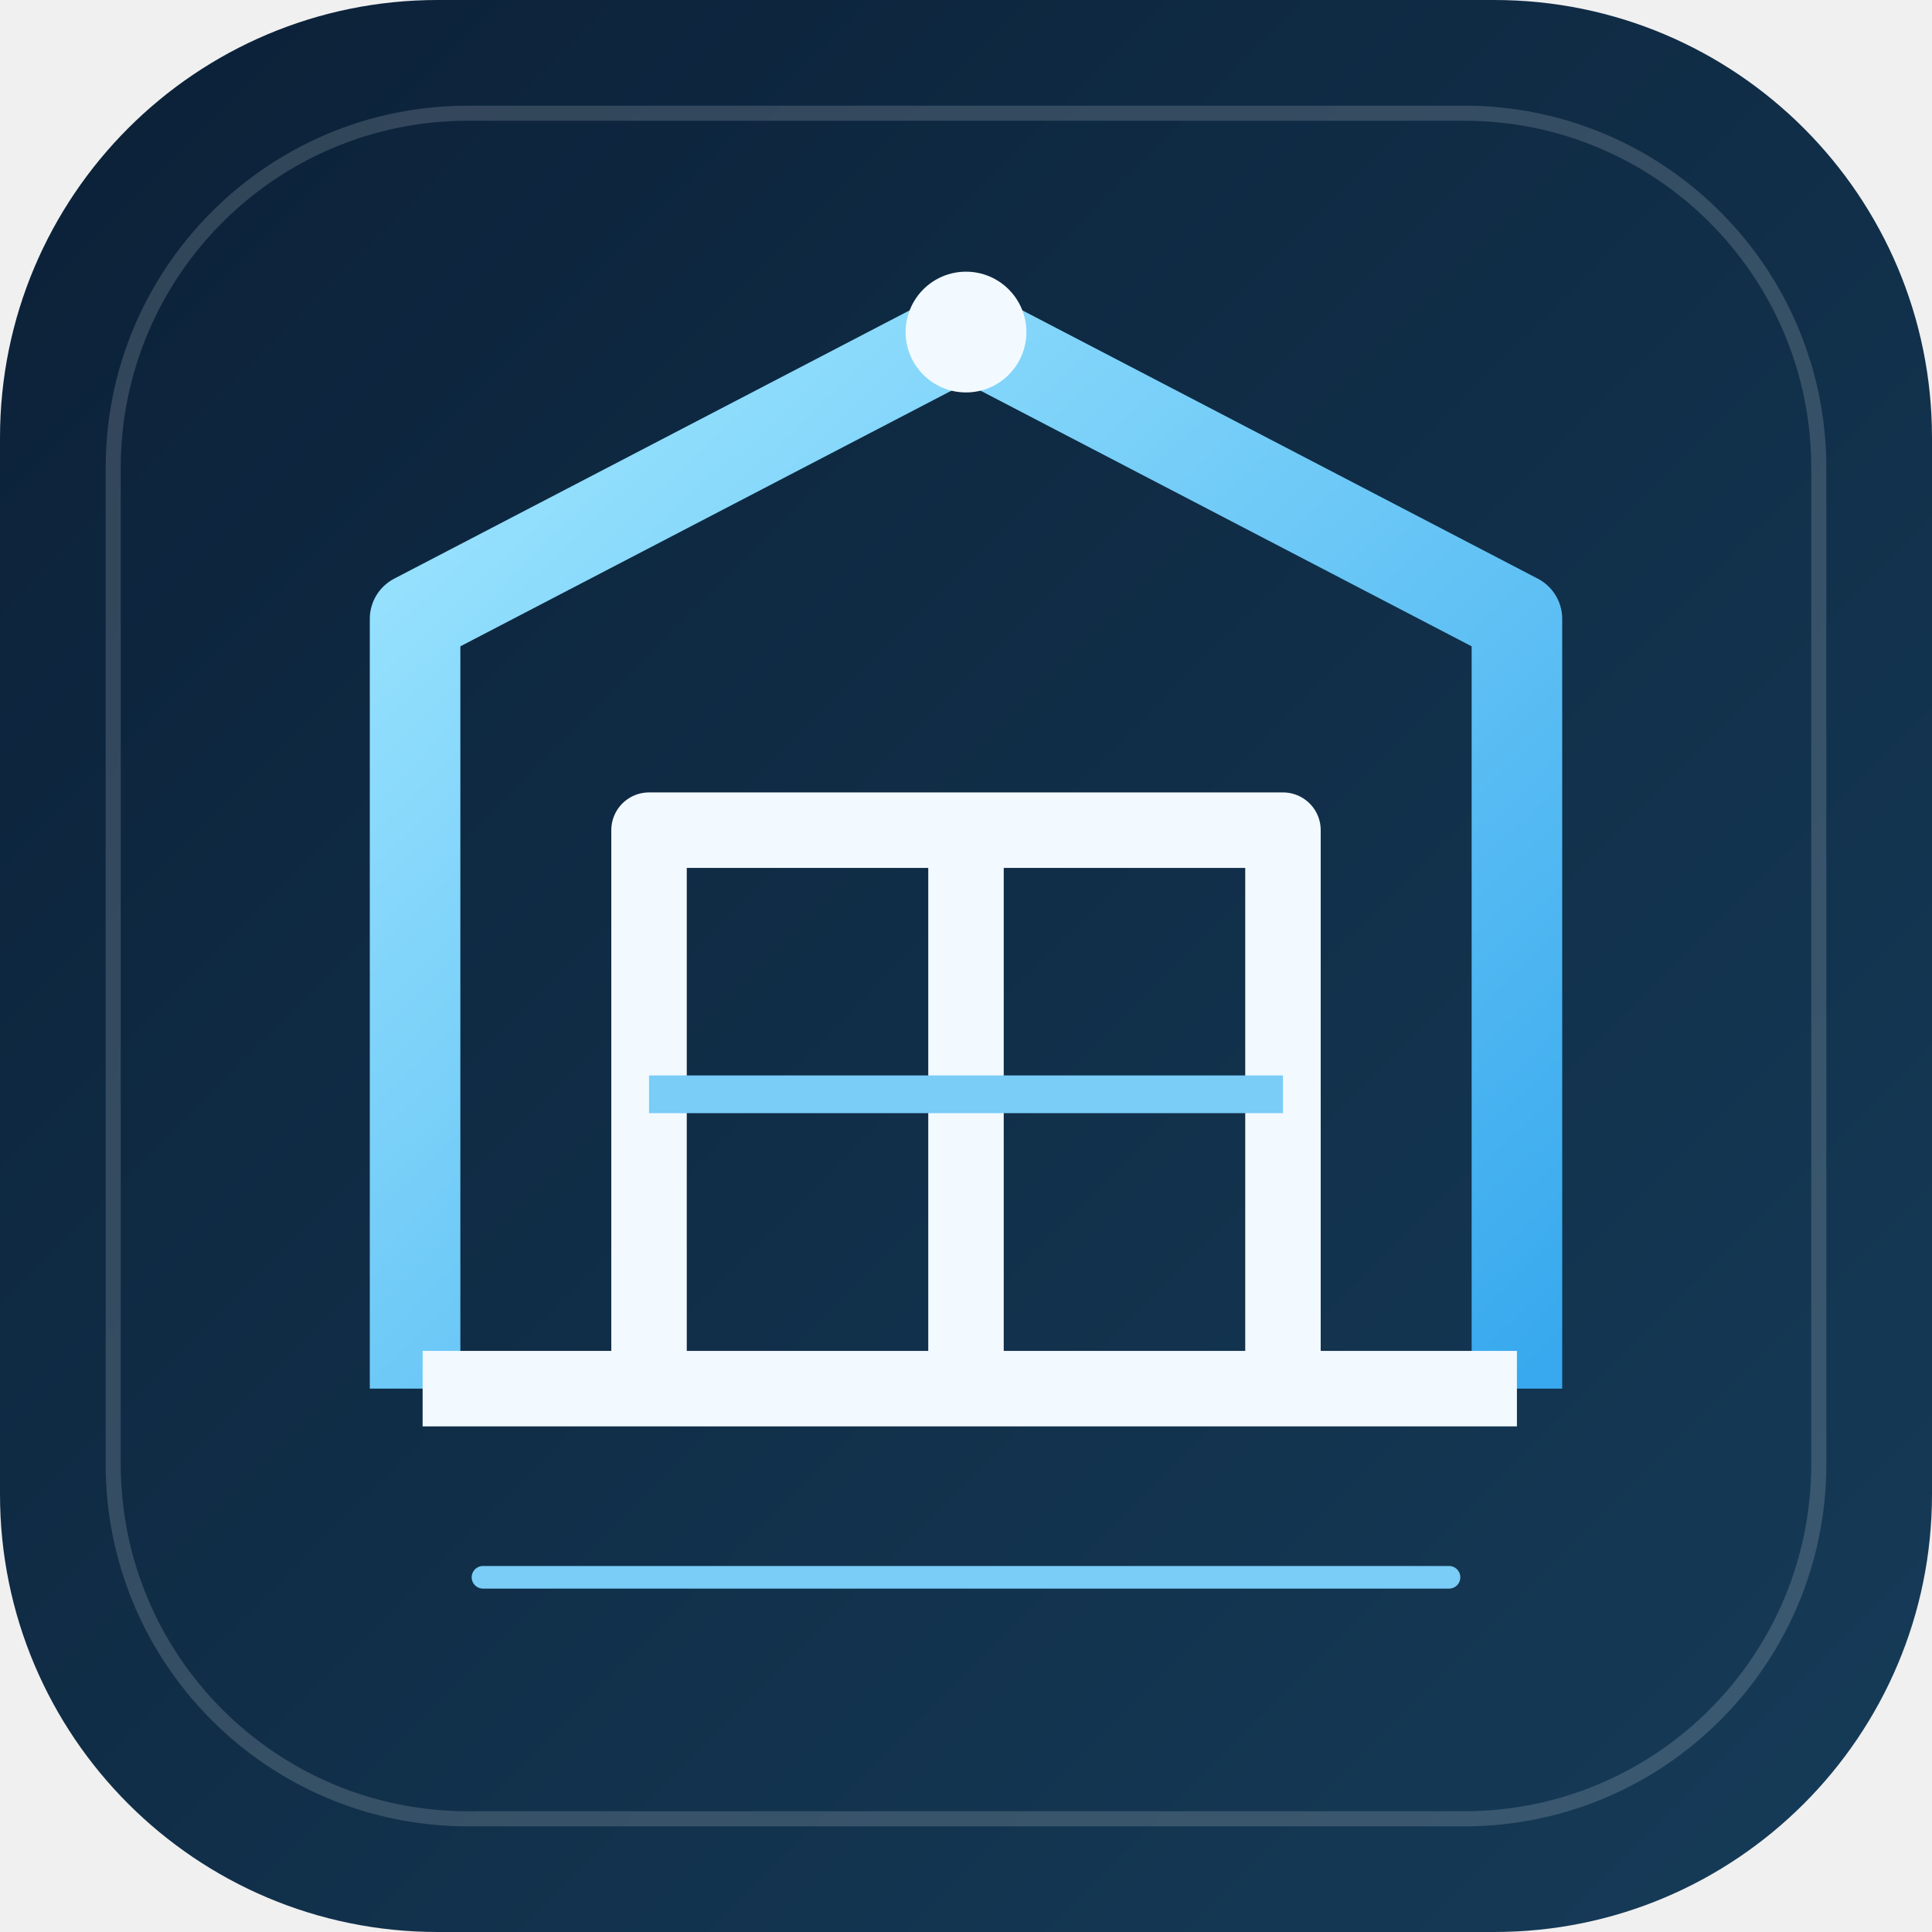
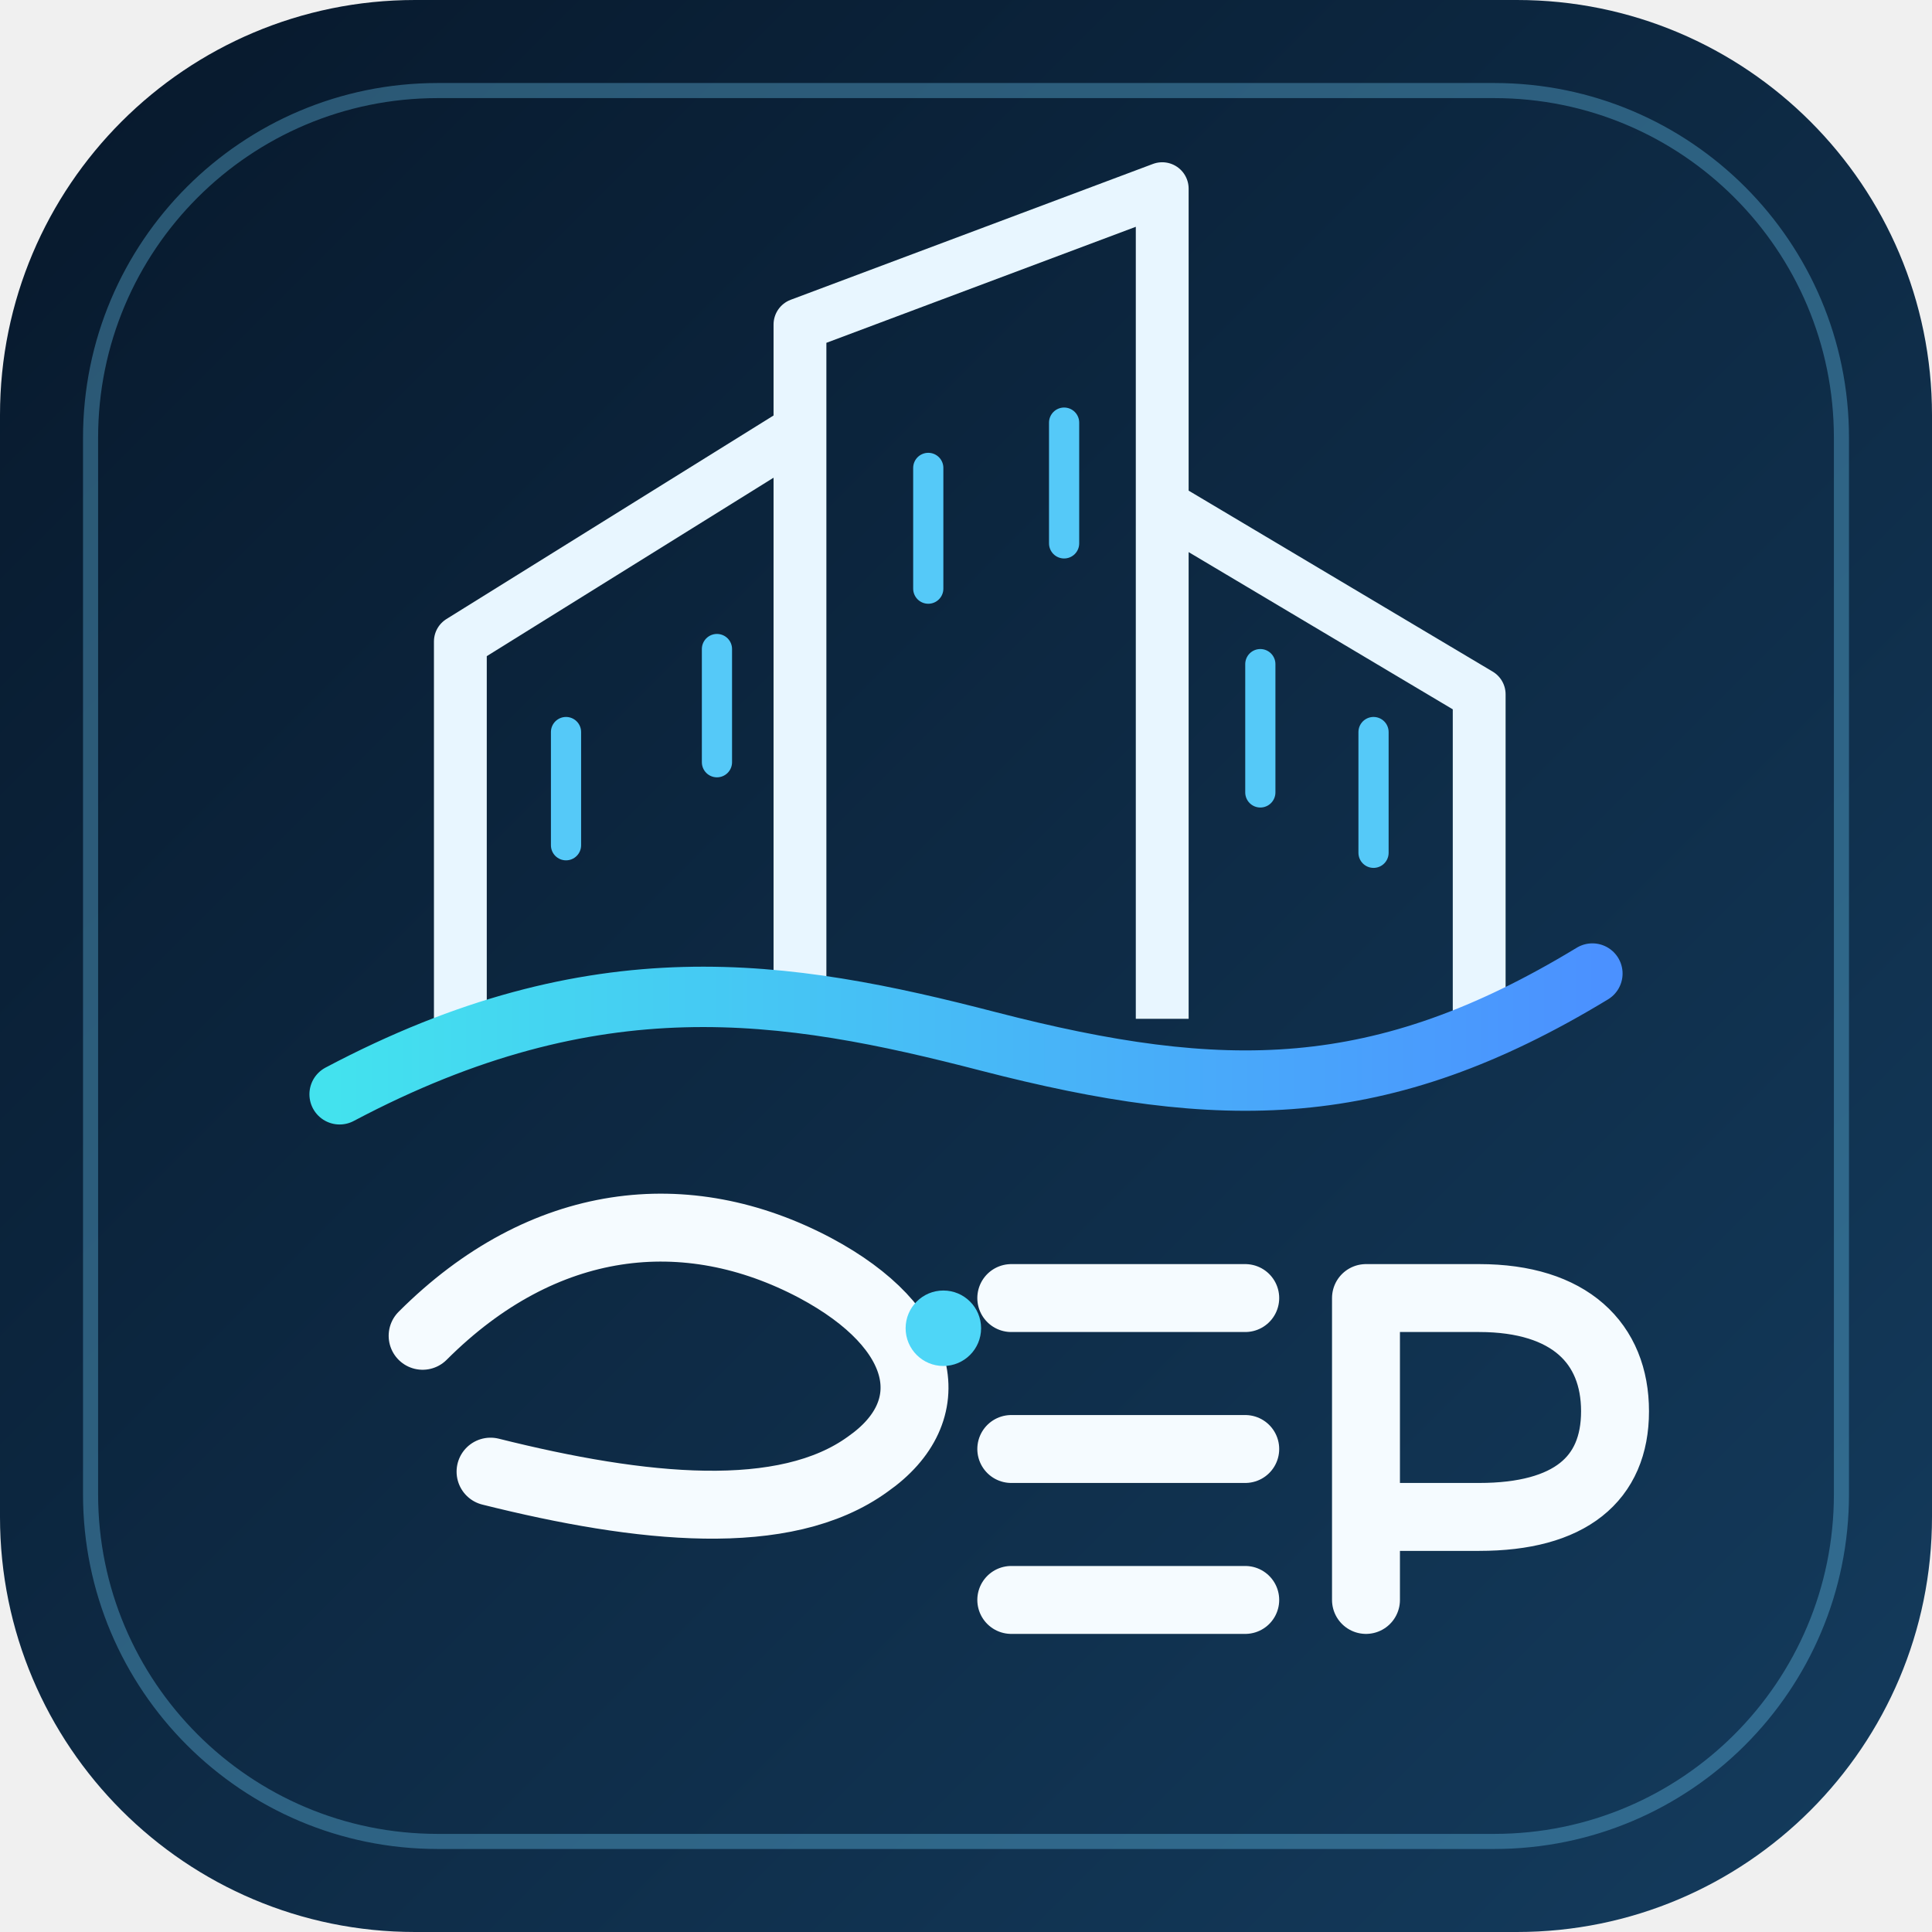
<svg xmlns="http://www.w3.org/2000/svg" viewBox="0 0 256 256">
  <defs>
-     <linearGradient id="bg" x1="0" y1="0" x2="1" y2="1">
-       <stop stop-color="#0b2037" />
-       <stop offset="1" stop-color="#163c59" />
+     <linearGradient id="b" x2="1" y2="1">
+       <stop stop-color="#07182b" />
+       <stop offset="1" stop-color="#143c5e" />
    </linearGradient>
-     <linearGradient id="accent" x1="0" y1="0" x2="1" y2="1">
-       <stop stop-color="#a0e7ff" />
-       <stop offset="1" stop-color="#38a9ee" />
+     <linearGradient id="a" x2="1" y2="0">
+       <stop stop-color="#43e2ee" />
+       <stop offset="1" stop-color="#4b91ff" />
    </linearGradient>
  </defs>
-   <rect width="256" height="256" rx="58" fill="url(#bg)" />
-   <rect x="15" y="15" width="226" height="226" rx="47" fill="none" stroke="#ffffff" stroke-opacity=".16" stroke-width="2" />
-   <path d="M55 184V82l73-38 73 38v102" fill="none" stroke="url(#accent)" stroke-width="12" stroke-linejoin="round" />
-   <path d="M86 184v-74h84v74M128 110v74M56 184h145" fill="none" stroke="#f3faff" stroke-width="10" stroke-linejoin="round" />
-   <path d="M86 145h84" stroke="#79cdf7" stroke-width="5" />
-   <circle cx="128" cy="44" r="8" fill="#f3faff" />
-   <path d="M64 209h128" stroke="#79cdf7" stroke-width="3" stroke-linecap="round" />
+   <rect width="256" height="256" rx="55" fill="url(#b)" />
+   <rect x="12" y="12" width="232" height="232" rx="46" fill="none" stroke="#6cc9f4" stroke-opacity=".35" stroke-width="2" />
+   <path d="M61 135V85l45-28v78M106 135V43l48-18v110M154 135V67l42 25v43" fill="none" stroke="#e8f6ff" stroke-width="7" stroke-linejoin="round" />
+   <path d="M75 97v15m20-26v15m28-39v16m18-22v16m26 16v17m15-8v16" stroke="#55c9f8" stroke-width="4" stroke-linecap="round" />
+   <path d="M45 145c34-18 59-14 86-7 31 8 52 8 80-9" fill="none" stroke="url(#a)" stroke-width="8" stroke-linecap="round" />
+   <path d="M56 177c16-16 35-18 52-9 15 8 17 19 7 26-11 8-30 6-50 1m69-23h31m-31 20h31m-31 20h31m16 0v-40h15c12 0 18 6 18 15s-6 14-18 14h-15" fill="none" stroke="#f5fbff" stroke-width="9" stroke-linecap="round" stroke-linejoin="round" />
+   <circle cx="125" cy="176" r="5" fill="#4ed6f7" />
</svg>
